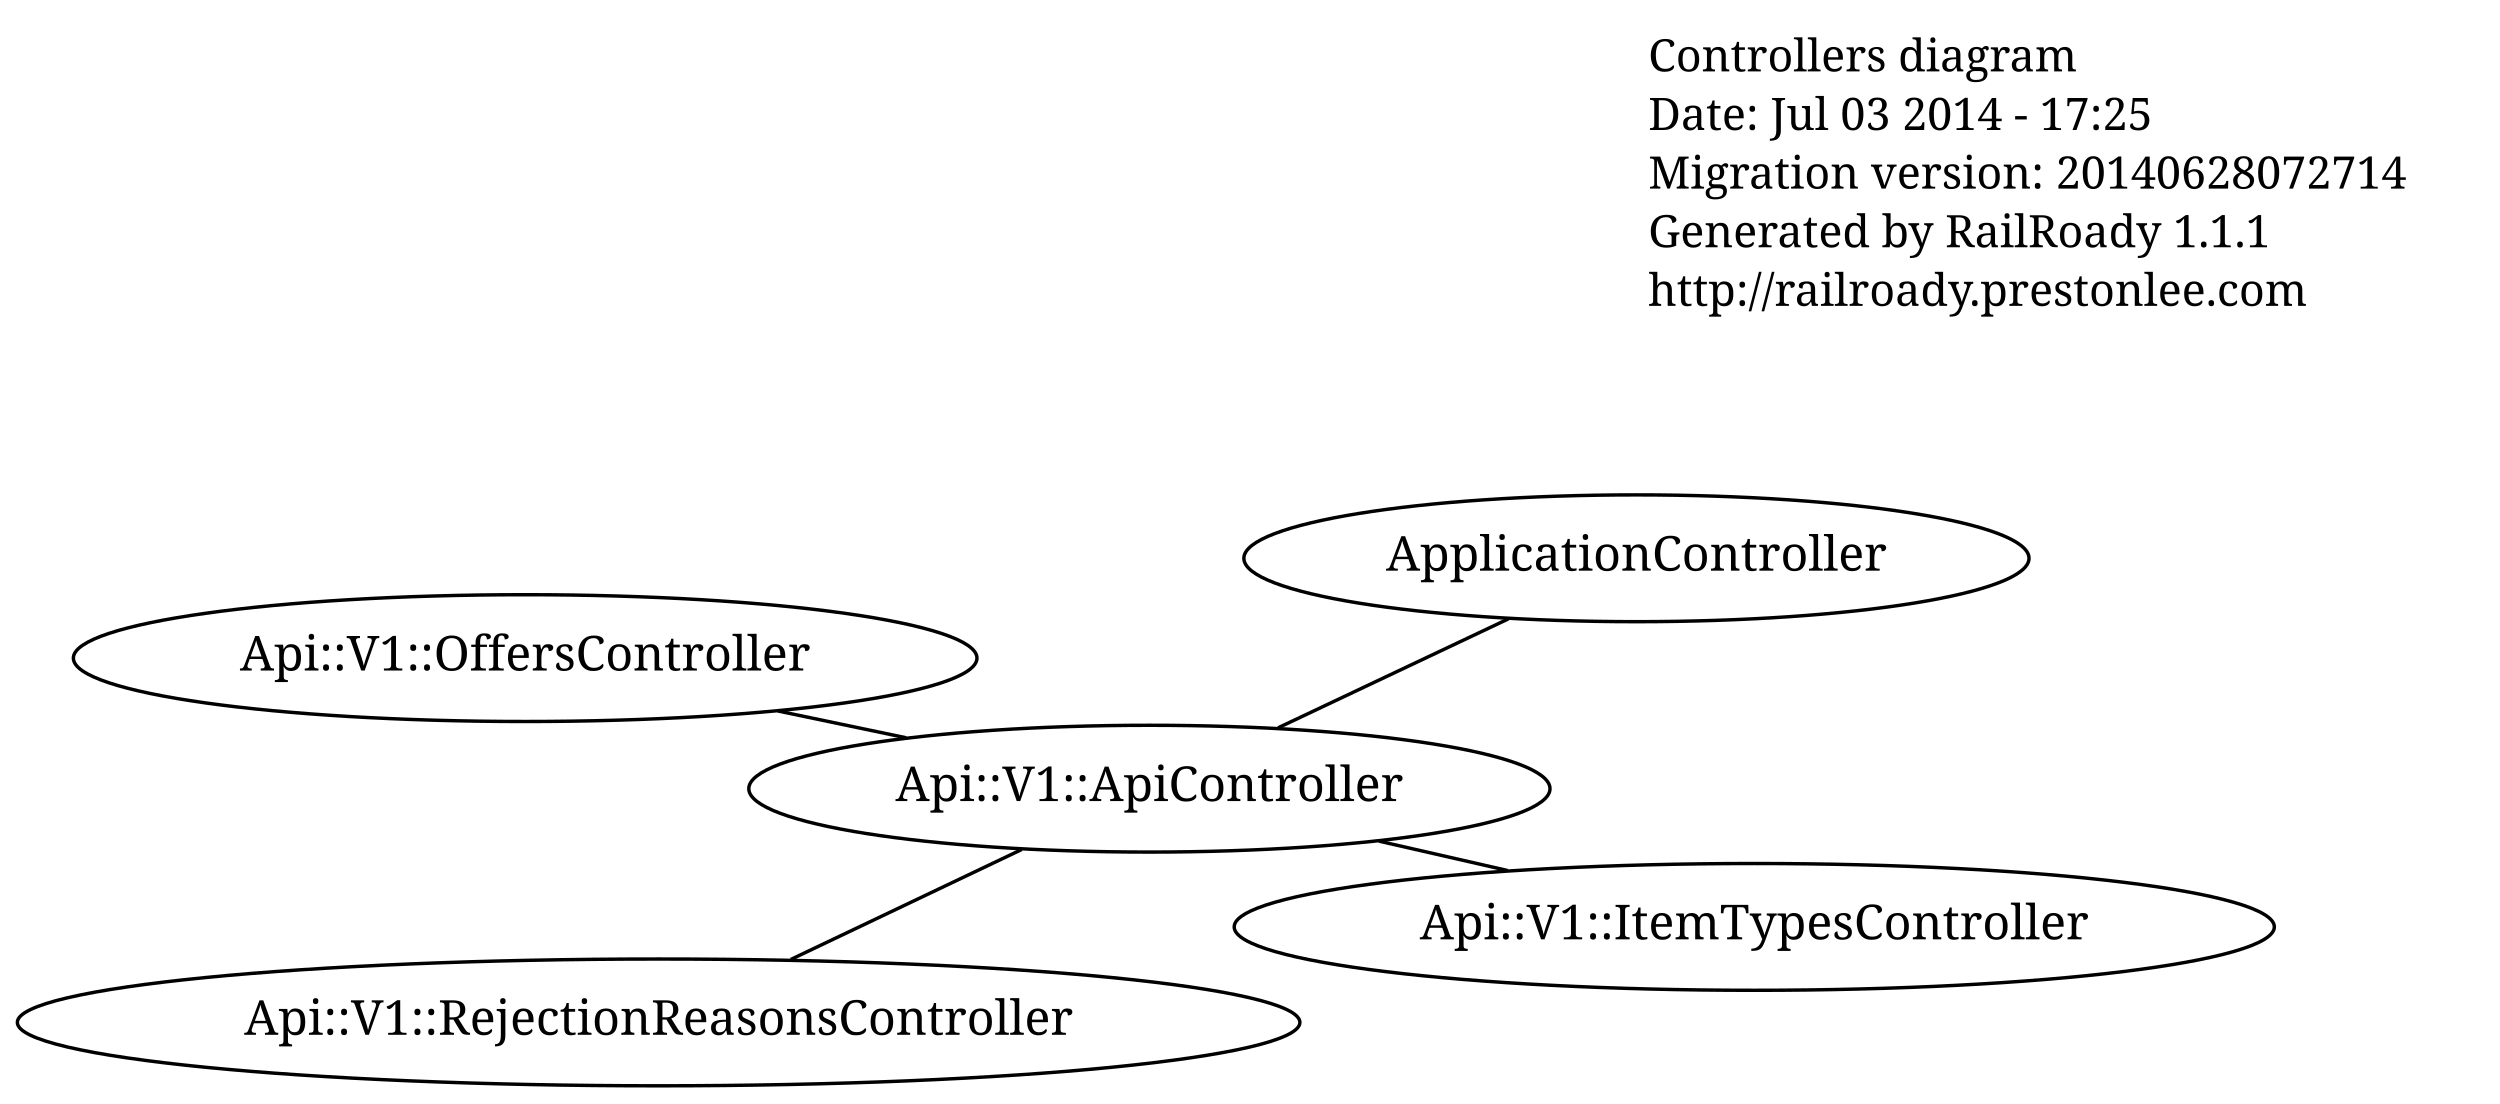
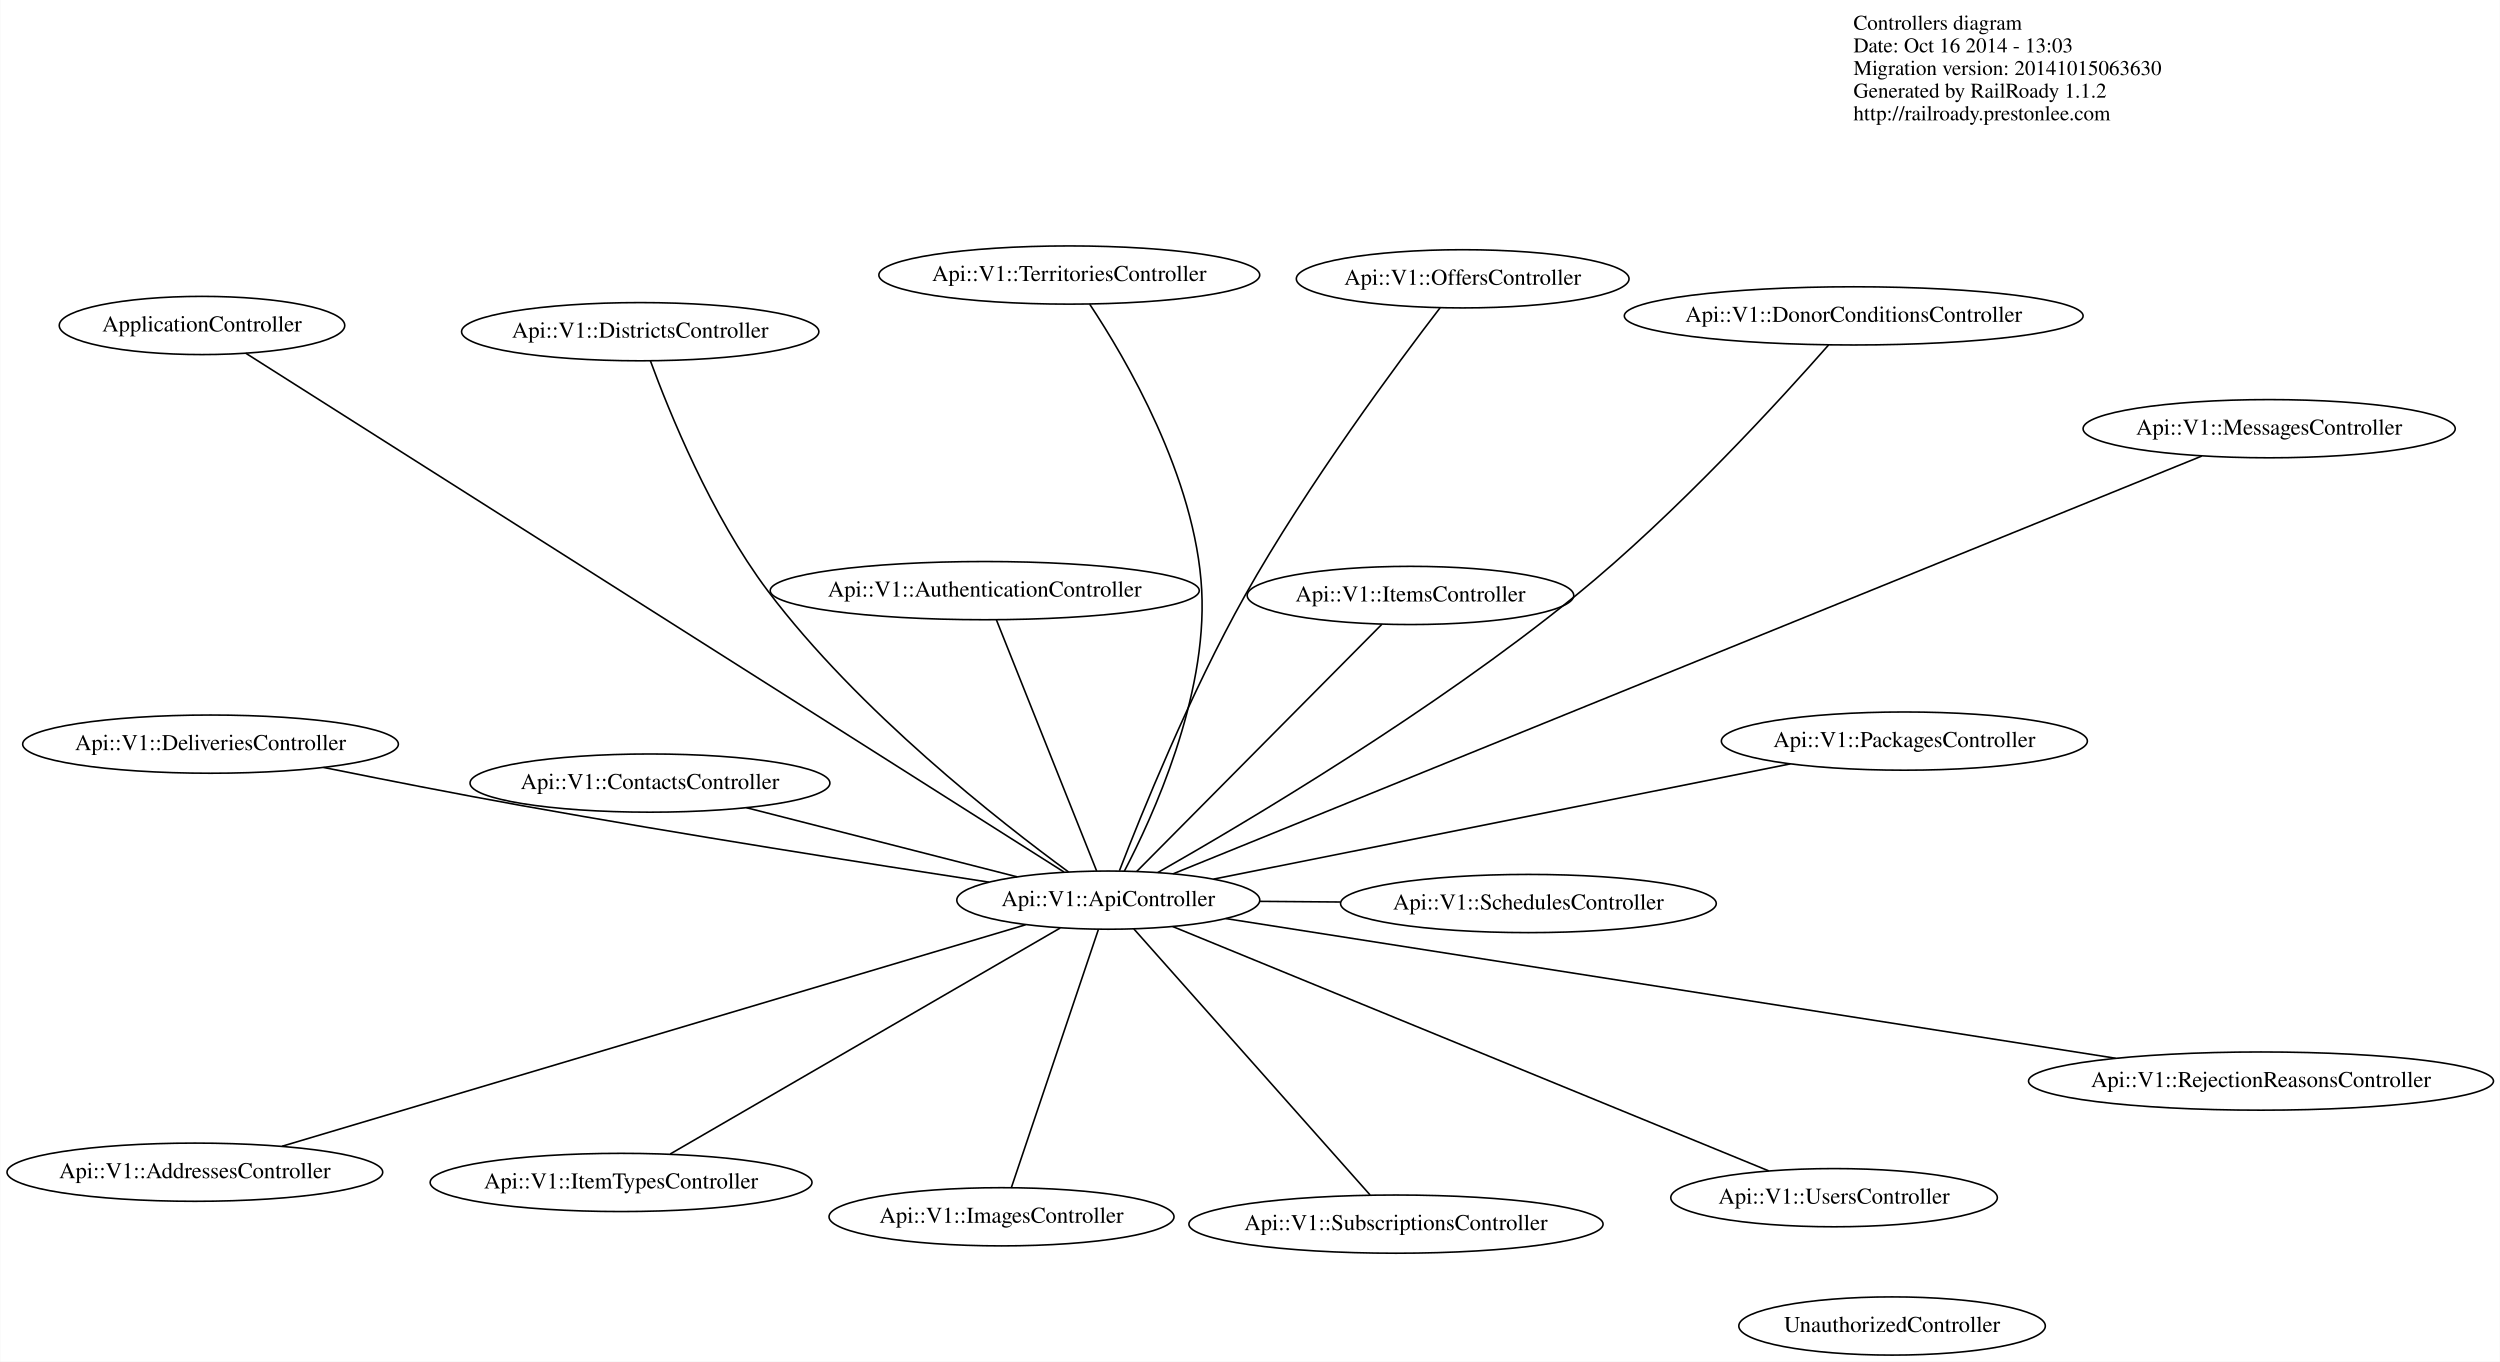
- <svg xmlns="http://www.w3.org/2000/svg" width="725pt" height="320pt" viewBox="0.00 0.00 725.00 320.00">
-   <g id="graph1" class="graph" transform="scale(1 1) rotate(0) translate(4 316)">
-     <polygon fill="white" stroke="white" points="-4,5 -4,-316 722,-316 722,5 -4,5" />
+ <svg xmlns="http://www.w3.org/2000/svg" width="1546pt" height="842pt" viewBox="0.00 0.00 1545.67 842.00">
+   <g id="graph0" class="graph" transform="scale(1 1) rotate(0) translate(4 838)">
+     <polygon fill="white" stroke="none" points="-4,4 -4,-838 1541.67,-838 1541.67,4 -4,4" />
    <g id="node1" class="node">
-       <text text-anchor="start" x="474" y="-295.3" font-family="Times Roman,serif" font-size="13.00">Controllers diagram</text>
-       <text text-anchor="start" x="474" y="-278.3" font-family="Times Roman,serif" font-size="13.00">Date: Jul 03 2014 - 17:25</text>
-       <text text-anchor="start" x="474" y="-261.3" font-family="Times Roman,serif" font-size="13.00">Migration version: 20140628072714</text>
-       <text text-anchor="start" x="474" y="-244.3" font-family="Times Roman,serif" font-size="13.00">Generated by RailRoady 1.1.1</text>
-       <text text-anchor="start" x="474" y="-227.3" font-family="Times Roman,serif" font-size="13.00">http://railroady.prestonlee.com</text>
+       <text text-anchor="start" x="1142" y="-819.6" font-family="Times,serif" font-size="13.00">Controllers diagram</text>
+       <text text-anchor="start" x="1142" y="-805.6" font-family="Times,serif" font-size="13.00">Date: Oct 16 2014 - 13:03</text>
+       <text text-anchor="start" x="1142" y="-791.6" font-family="Times,serif" font-size="13.00">Migration version: 20141015063630</text>
+       <text text-anchor="start" x="1142" y="-777.6" font-family="Times,serif" font-size="13.00">Generated by RailRoady 1.1.2</text>
+       <text text-anchor="start" x="1142" y="-763.6" font-family="Times,serif" font-size="13.00">http://railroady.prestonlee.com</text>
    </g>
    <g id="node2" class="node">
-       <ellipse fill="none" stroke="black" cx="329.326" cy="-87.283" rx="116.172" ry="18.385" />
-       <text text-anchor="middle" x="329.326" y="-83.683" font-family="Times Roman,serif" font-size="14.00">Api::V1::ApiController</text>
+       <ellipse fill="none" stroke="black" cx="116.34" cy="-113.109" rx="116.18" ry="18" />
+       <text text-anchor="middle" x="116.34" y="-109.409" font-family="Times,serif" font-size="14.00">Api::V1::AddressesController</text>
    </g>
    <g id="node3" class="node">
-       <ellipse fill="none" stroke="black" cx="504.738" cy="-47.198" rx="150.821" ry="18.385" />
-       <text text-anchor="middle" x="504.738" y="-43.598" font-family="Times Roman,serif" font-size="14.00">Api::V1::ItemTypesController</text>
+       <ellipse fill="none" stroke="black" cx="1173.5" cy="-379.71" rx="113.18" ry="18" />
+       <text text-anchor="middle" x="1173.5" y="-376.01" font-family="Times,serif" font-size="14.00">Api::V1::PackagesController</text>
+     </g>
+     <g id="node4" class="node">
+       <ellipse fill="none" stroke="black" cx="681.198" cy="-281.359" rx="93.683" ry="18" />
+       <text text-anchor="middle" x="681.198" y="-277.659" font-family="Times,serif" font-size="14.00">Api::V1::ApiController</text>
+     </g>
+     <g id="edge1" class="edge">
+       <path fill="none" stroke="black" d="M630.075,-266.131C523.618,-234.422 279.031,-161.569 170.229,-129.161" />
+     </g>
+     <g id="edge2" class="edge">
+       <path fill="none" stroke="black" d="M746.318,-294.368C838.827,-312.85 1007.62,-346.572 1102.99,-365.625" />
+     </g>
+     <g id="node5" class="node">
+       <ellipse fill="none" stroke="black" cx="657.085" cy="-667.919" rx="117.779" ry="18" />
+       <text text-anchor="middle" x="657.085" y="-664.219" font-family="Times,serif" font-size="14.00">Api::V1::TerritoriesController</text>
    </g>
    <g id="edge4" class="edge">
-       <path fill="none" stroke="black" d="M395.891,-72.072C408.103,-69.281 420.897,-66.357 433.246,-63.535" />
+       <path fill="none" stroke="black" d="M691.151,-299.314C708.573,-332.618 742.441,-406.609 738.981,-472.842 735.33,-542.719 691.763,-616.623 669.709,-649.866" />
    </g>
-     <g id="node4" class="node">
-       <ellipse fill="none" stroke="black" cx="187" cy="-19.5" rx="185.969" ry="18.385" />
-       <text text-anchor="middle" x="187" y="-15.9" font-family="Times Roman,serif" font-size="14.00">Api::V1::RejectionReasonsController</text>
+     <g id="node6" class="node">
+       <ellipse fill="none" stroke="black" cx="868.066" cy="-469.776" rx="100.983" ry="18" />
+       <text text-anchor="middle" x="868.066" y="-466.076" font-family="Times,serif" font-size="14.00">Api::V1::ItemsController</text>
+     </g>
+     <g id="edge5" class="edge">
+       <path fill="none" stroke="black" d="M698.778,-299.084C734.394,-334.995 814.707,-415.974 850.397,-451.96" />
+     </g>
+     <g id="node7" class="node">
+       <ellipse fill="none" stroke="black" cx="604.794" cy="-472.756" rx="132.677" ry="18" />
+       <text text-anchor="middle" x="604.794" y="-469.056" font-family="Times,serif" font-size="14.00">Api::V1::AuthenticationController</text>
    </g>
    <g id="edge6" class="edge">
-       <path fill="none" stroke="black" d="M292.303,-69.651C271.712,-59.844 246.123,-47.657 225.326,-37.753" />
+       <path fill="none" stroke="black" d="M674.01,-299.365C659.448,-335.844 626.611,-418.103 612.018,-454.658" />
    </g>
-     <g id="node5" class="node">
-       <ellipse fill="none" stroke="black" cx="148.3" cy="-125.149" rx="131.022" ry="18.385" />
-       <text text-anchor="middle" x="148.3" y="-121.549" font-family="Times Roman,serif" font-size="14.00">Api::V1::OffersController</text>
+     <g id="node8" class="node">
+       <ellipse fill="none" stroke="black" cx="379.907" cy="-106.772" rx="118.079" ry="18" />
+       <text text-anchor="middle" x="379.907" y="-103.072" font-family="Times,serif" font-size="14.00">Api::V1::ItemTypesController</text>
+     </g>
+     <g id="edge7" class="edge">
+       <path fill="none" stroke="black" d="M651.485,-264.141C594.031,-230.849 468.272,-157.977 410.291,-124.379" />
+     </g>
+     <g id="node9" class="node">
+       <ellipse fill="none" stroke="black" cx="1394.03" cy="-169.462" rx="143.775" ry="18" />
+       <text text-anchor="middle" x="1394.03" y="-165.762" font-family="Times,serif" font-size="14.00">Api::V1::RejectionReasonsController</text>
    </g>
    <g id="edge8" class="edge">
-       <path fill="none" stroke="black" d="M258.818,-102.031C246.607,-104.586 233.885,-107.247 221.602,-109.816" />
+       <path fill="none" stroke="black" d="M753.802,-269.962C885.018,-249.364 1161.26,-206.001 1304.16,-183.57" />
    </g>
-     <g id="node6" class="node">
-       <ellipse fill="none" stroke="black" cx="470.567" cy="-154.098" rx="113.844" ry="18.385" />
-       <text text-anchor="middle" x="470.567" y="-150.498" font-family="Times Roman,serif" font-size="14.00">ApplicationController</text>
+     <g id="node10" class="node">
+       <ellipse fill="none" stroke="black" cx="397.776" cy="-353.74" rx="111.28" ry="18" />
+       <text text-anchor="middle" x="397.776" y="-350.04" font-family="Times,serif" font-size="14.00">Api::V1::ContactsController</text>
    </g>
-     <g id="edge2" class="edge">
-       <path fill="none" stroke="black" d="M433.458,-136.543C412.861,-126.8 387.313,-114.715 366.678,-104.953" />
+     <g id="edge9" class="edge">
+       <path fill="none" stroke="black" d="M624.864,-295.745C576.434,-308.114 506.793,-325.899 457.425,-338.506" />
+     </g>
+     <g id="node11" class="node">
+       <ellipse fill="none" stroke="black" cx="859.11" cy="-81" rx="128.077" ry="18" />
+       <text text-anchor="middle" x="859.11" y="-77.3" font-family="Times,serif" font-size="14.00">Api::V1::SubscriptionsController</text>
+     </g>
+     <g id="edge10" class="edge">
+       <path fill="none" stroke="black" d="M696.987,-263.578C730.663,-225.652 809.229,-137.174 843.101,-99.029" />
+     </g>
+     <g id="node12" class="node">
+       <ellipse fill="none" stroke="black" cx="615.178" cy="-85.54" rx="106.681" ry="18" />
+       <text text-anchor="middle" x="615.178" y="-81.84" font-family="Times,serif" font-size="14.00">Api::V1::ImagesController</text>
+     </g>
+     <g id="edge11" class="edge">
+       <path fill="none" stroke="black" d="M675.106,-263.287C662.528,-225.983 633.821,-140.835 621.256,-103.568" />
+     </g>
+     <g id="node13" class="node">
+       <ellipse fill="none" stroke="black" cx="126.022" cy="-377.824" rx="116.18" ry="18" />
+       <text text-anchor="middle" x="126.022" y="-374.124" font-family="Times,serif" font-size="14.00">Api::V1::DeliveriesController</text>
+     </g>
+     <g id="edge12" class="edge">
+       <path fill="none" stroke="black" d="M607.471,-292.46C534.13,-303.686 418.448,-321.888 318.677,-339.774 277.903,-347.083 232.437,-356.025 195.916,-363.404" />
+     </g>
+     <g id="node14" class="node">
+       <ellipse fill="none" stroke="black" cx="1399.08" cy="-572.893" rx="115.08" ry="18" />
+       <text text-anchor="middle" x="1399.08" y="-569.193" font-family="Times,serif" font-size="14.00">Api::V1::MessagesController</text>
+     </g>
+     <g id="edge13" class="edge">
+       <path fill="none" stroke="black" d="M721.333,-297.657C846.678,-348.561 1230.06,-504.256 1357.44,-555.985" />
+     </g>
+     <g id="node15" class="node">
+       <ellipse fill="none" stroke="black" cx="1142.17" cy="-642.662" rx="141.875" ry="18" />
+       <text text-anchor="middle" x="1142.17" y="-638.962" font-family="Times,serif" font-size="14.00">Api::V1::DonorConditionsController</text>
+     </g>
+     <g id="edge14" class="edge">
+       <path fill="none" stroke="black" d="M711.772,-298.396C766.169,-329.322 882.314,-398.16 970.407,-469.838 1033.08,-520.833 1097.85,-591.938 1126.7,-624.758" />
+     </g>
+     <g id="node16" class="node">
+       <ellipse fill="none" stroke="black" cx="900.355" cy="-665.58" rx="102.882" ry="18" />
+       <text text-anchor="middle" x="900.355" y="-661.88" font-family="Times,serif" font-size="14.00">Api::V1::OffersController</text>
+     </g>
+     <g id="edge15" class="edge">
+       <path fill="none" stroke="black" d="M688.084,-299.541C701.321,-333.768 732.01,-409.722 765.726,-469.715 804.439,-538.6 860.568,-614.028 886.395,-647.663" />
+     </g>
+     <g id="node17" class="node">
+       <ellipse fill="none" stroke="black" cx="941.005" cy="-279.26" rx="116.18" ry="18" />
+       <text text-anchor="middle" x="941.005" y="-275.56" font-family="Times,serif" font-size="14.00">Api::V1::SchedulesController</text>
+     </g>
+     <g id="edge16" class="edge">
+       <path fill="none" stroke="black" d="M774.995,-280.601C791.128,-280.471 808.069,-280.334 824.709,-280.2" />
+     </g>
+     <g id="node18" class="node">
+       <ellipse fill="none" stroke="black" cx="1130.02" cy="-97.352" rx="100.983" ry="18" />
+       <text text-anchor="middle" x="1130.02" y="-93.652" font-family="Times,serif" font-size="14.00">Api::V1::UsersController</text>
+     </g>
+     <g id="edge17" class="edge">
+       <path fill="none" stroke="black" d="M721.028,-265.029C805.986,-230.199 1004.19,-148.941 1089.64,-113.909" />
+     </g>
+     <g id="node19" class="node">
+       <ellipse fill="none" stroke="black" cx="391.74" cy="-632.879" rx="110.48" ry="18" />
+       <text text-anchor="middle" x="391.74" y="-629.179" font-family="Times,serif" font-size="14.00">Api::V1::DistrictsController</text>
+     </g>
+     <g id="edge18" class="edge">
+       <path fill="none" stroke="black" d="M656.677,-298.733C614.32,-329.72 526.613,-398.289 470.607,-472.671 435.549,-519.231 409.449,-583.807 398.057,-614.828" />
+     </g>
+     <g id="node20" class="node">
+       <ellipse fill="none" stroke="black" cx="1165.89" cy="-18" rx="94.783" ry="18" />
+       <text text-anchor="middle" x="1165.89" y="-14.3" font-family="Times,serif" font-size="14.00">UnauthorizedController</text>
+     </g>
+     <g id="node21" class="node">
+       <ellipse fill="none" stroke="black" cx="120.751" cy="-636.724" rx="88.284" ry="18" />
+       <text text-anchor="middle" x="120.751" y="-633.024" font-family="Times,serif" font-size="14.00">ApplicationController</text>
+     </g>
+     <g id="edge3" class="edge">
+       <path fill="none" stroke="black" d="M147.783,-619.584C242.46,-559.551 558.506,-359.155 653.781,-298.743" />
    </g>
  </g>
</svg>
